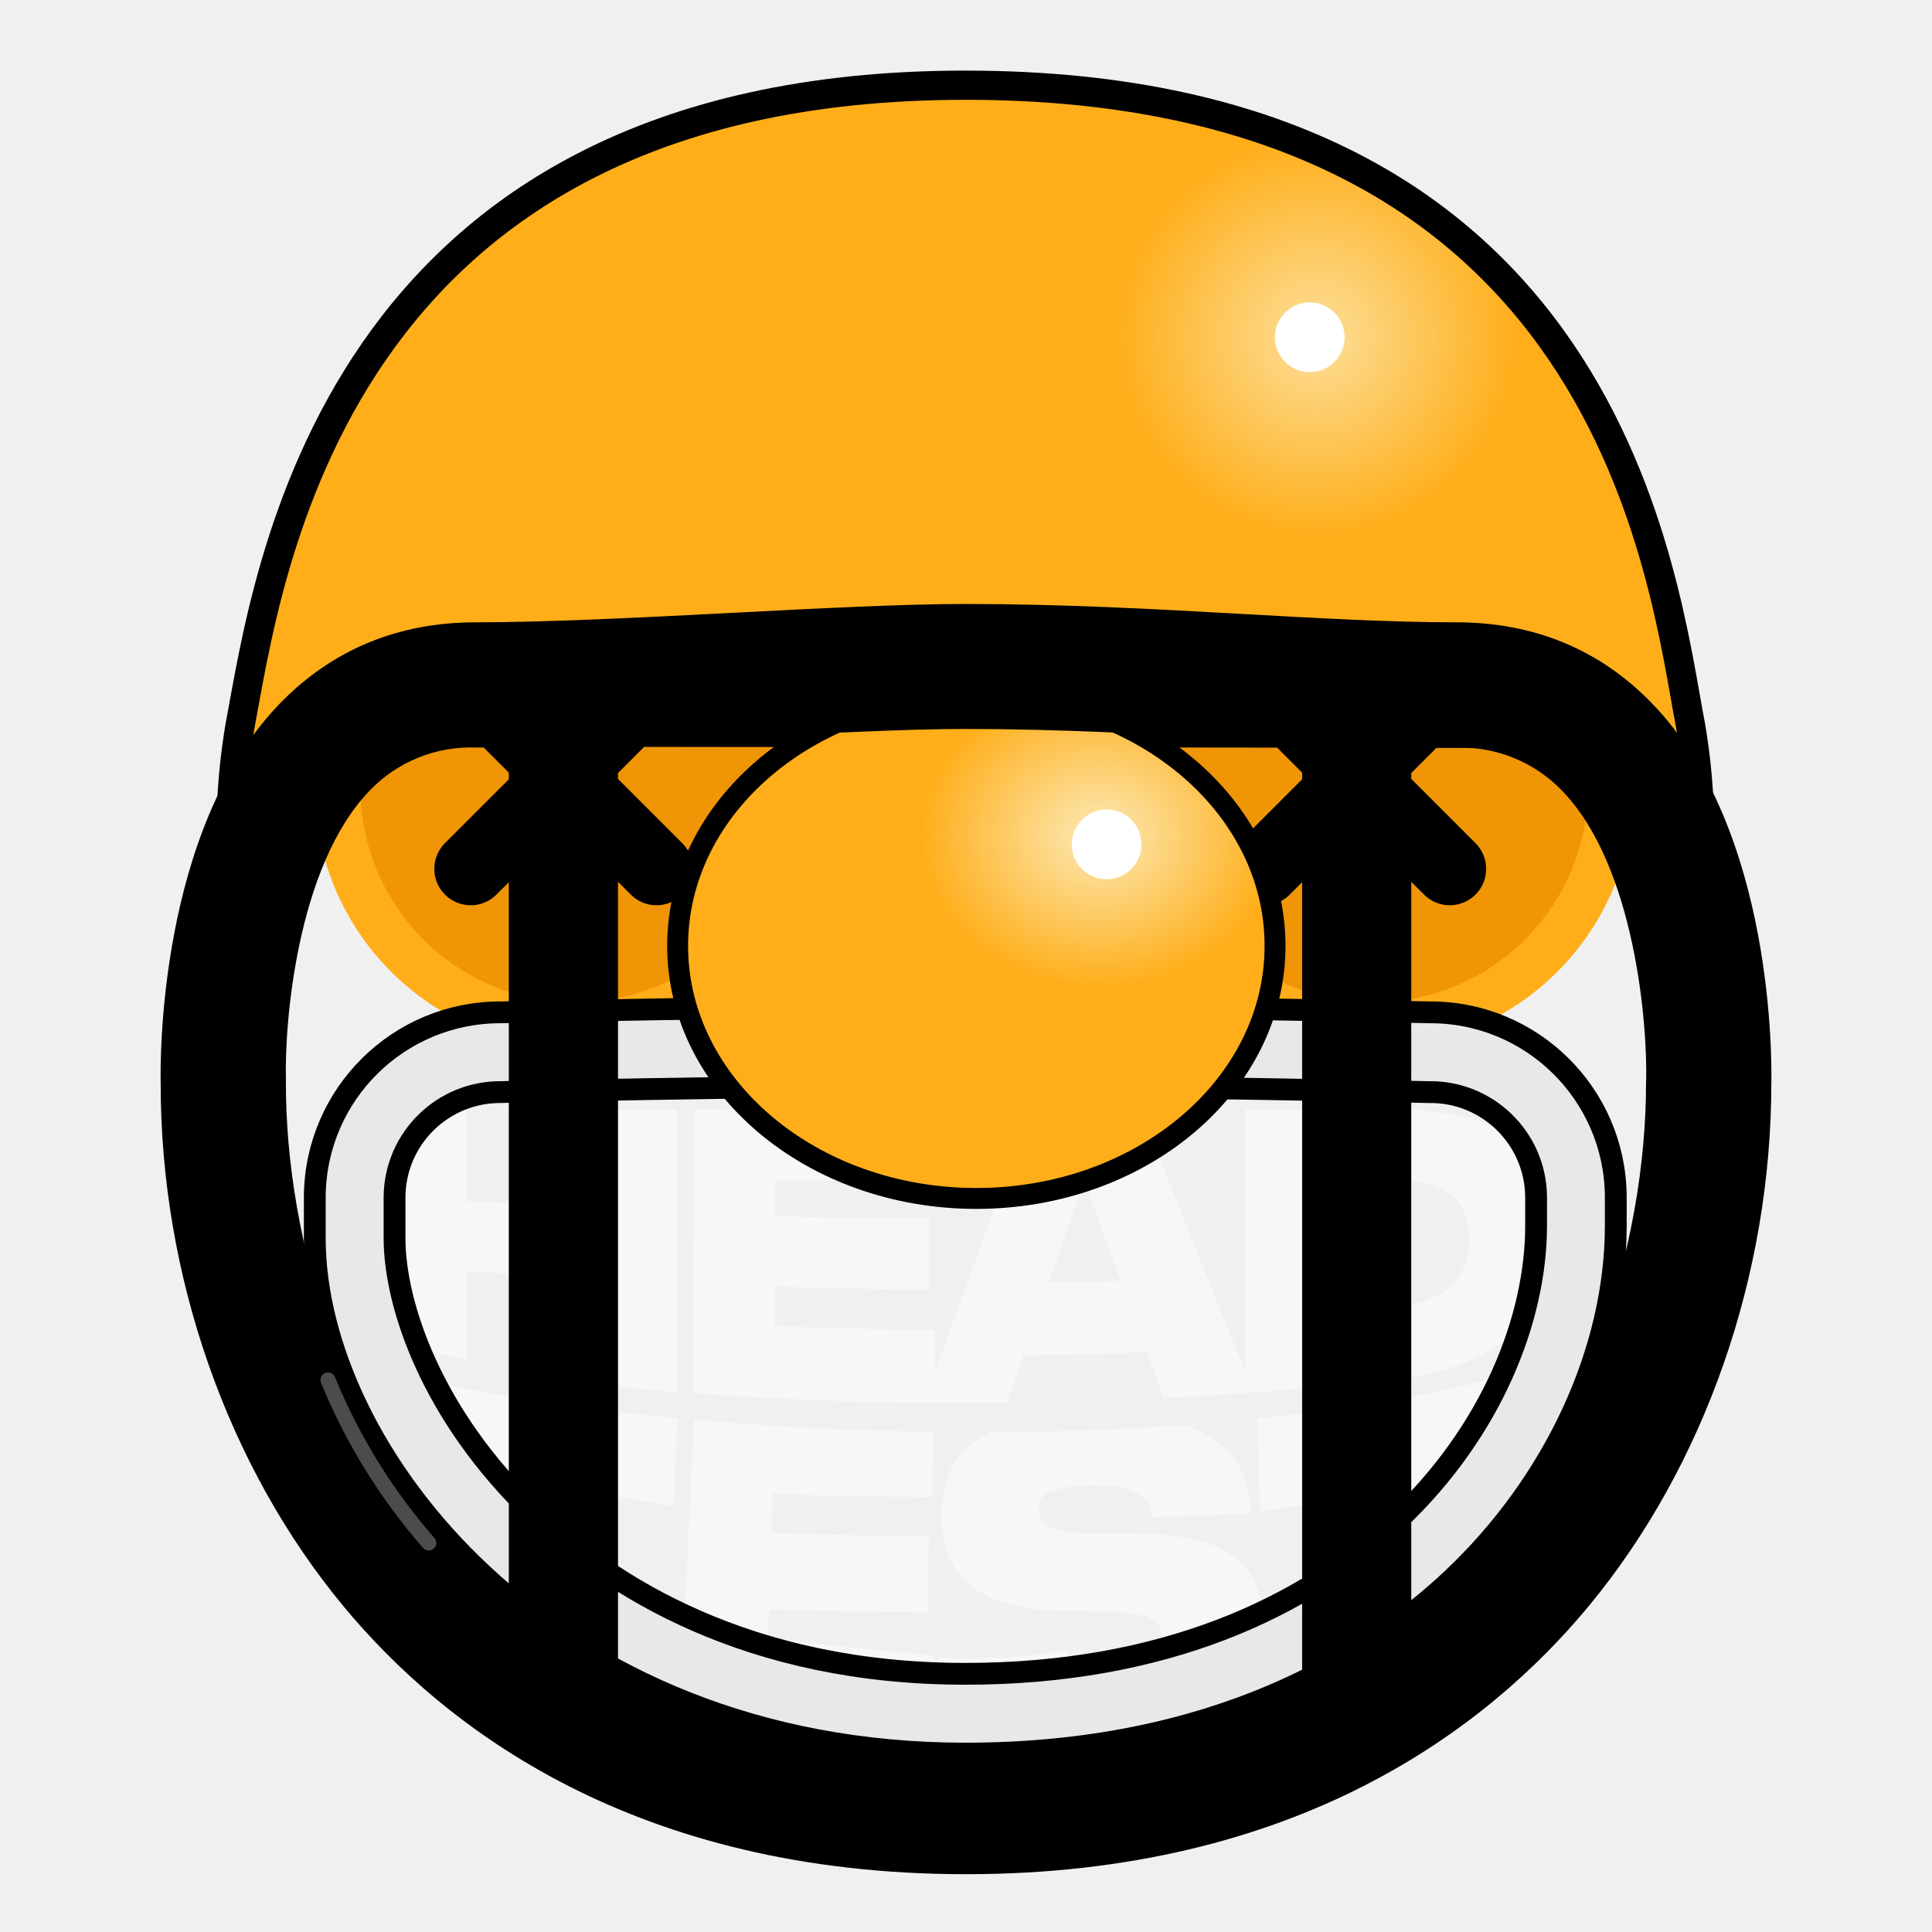
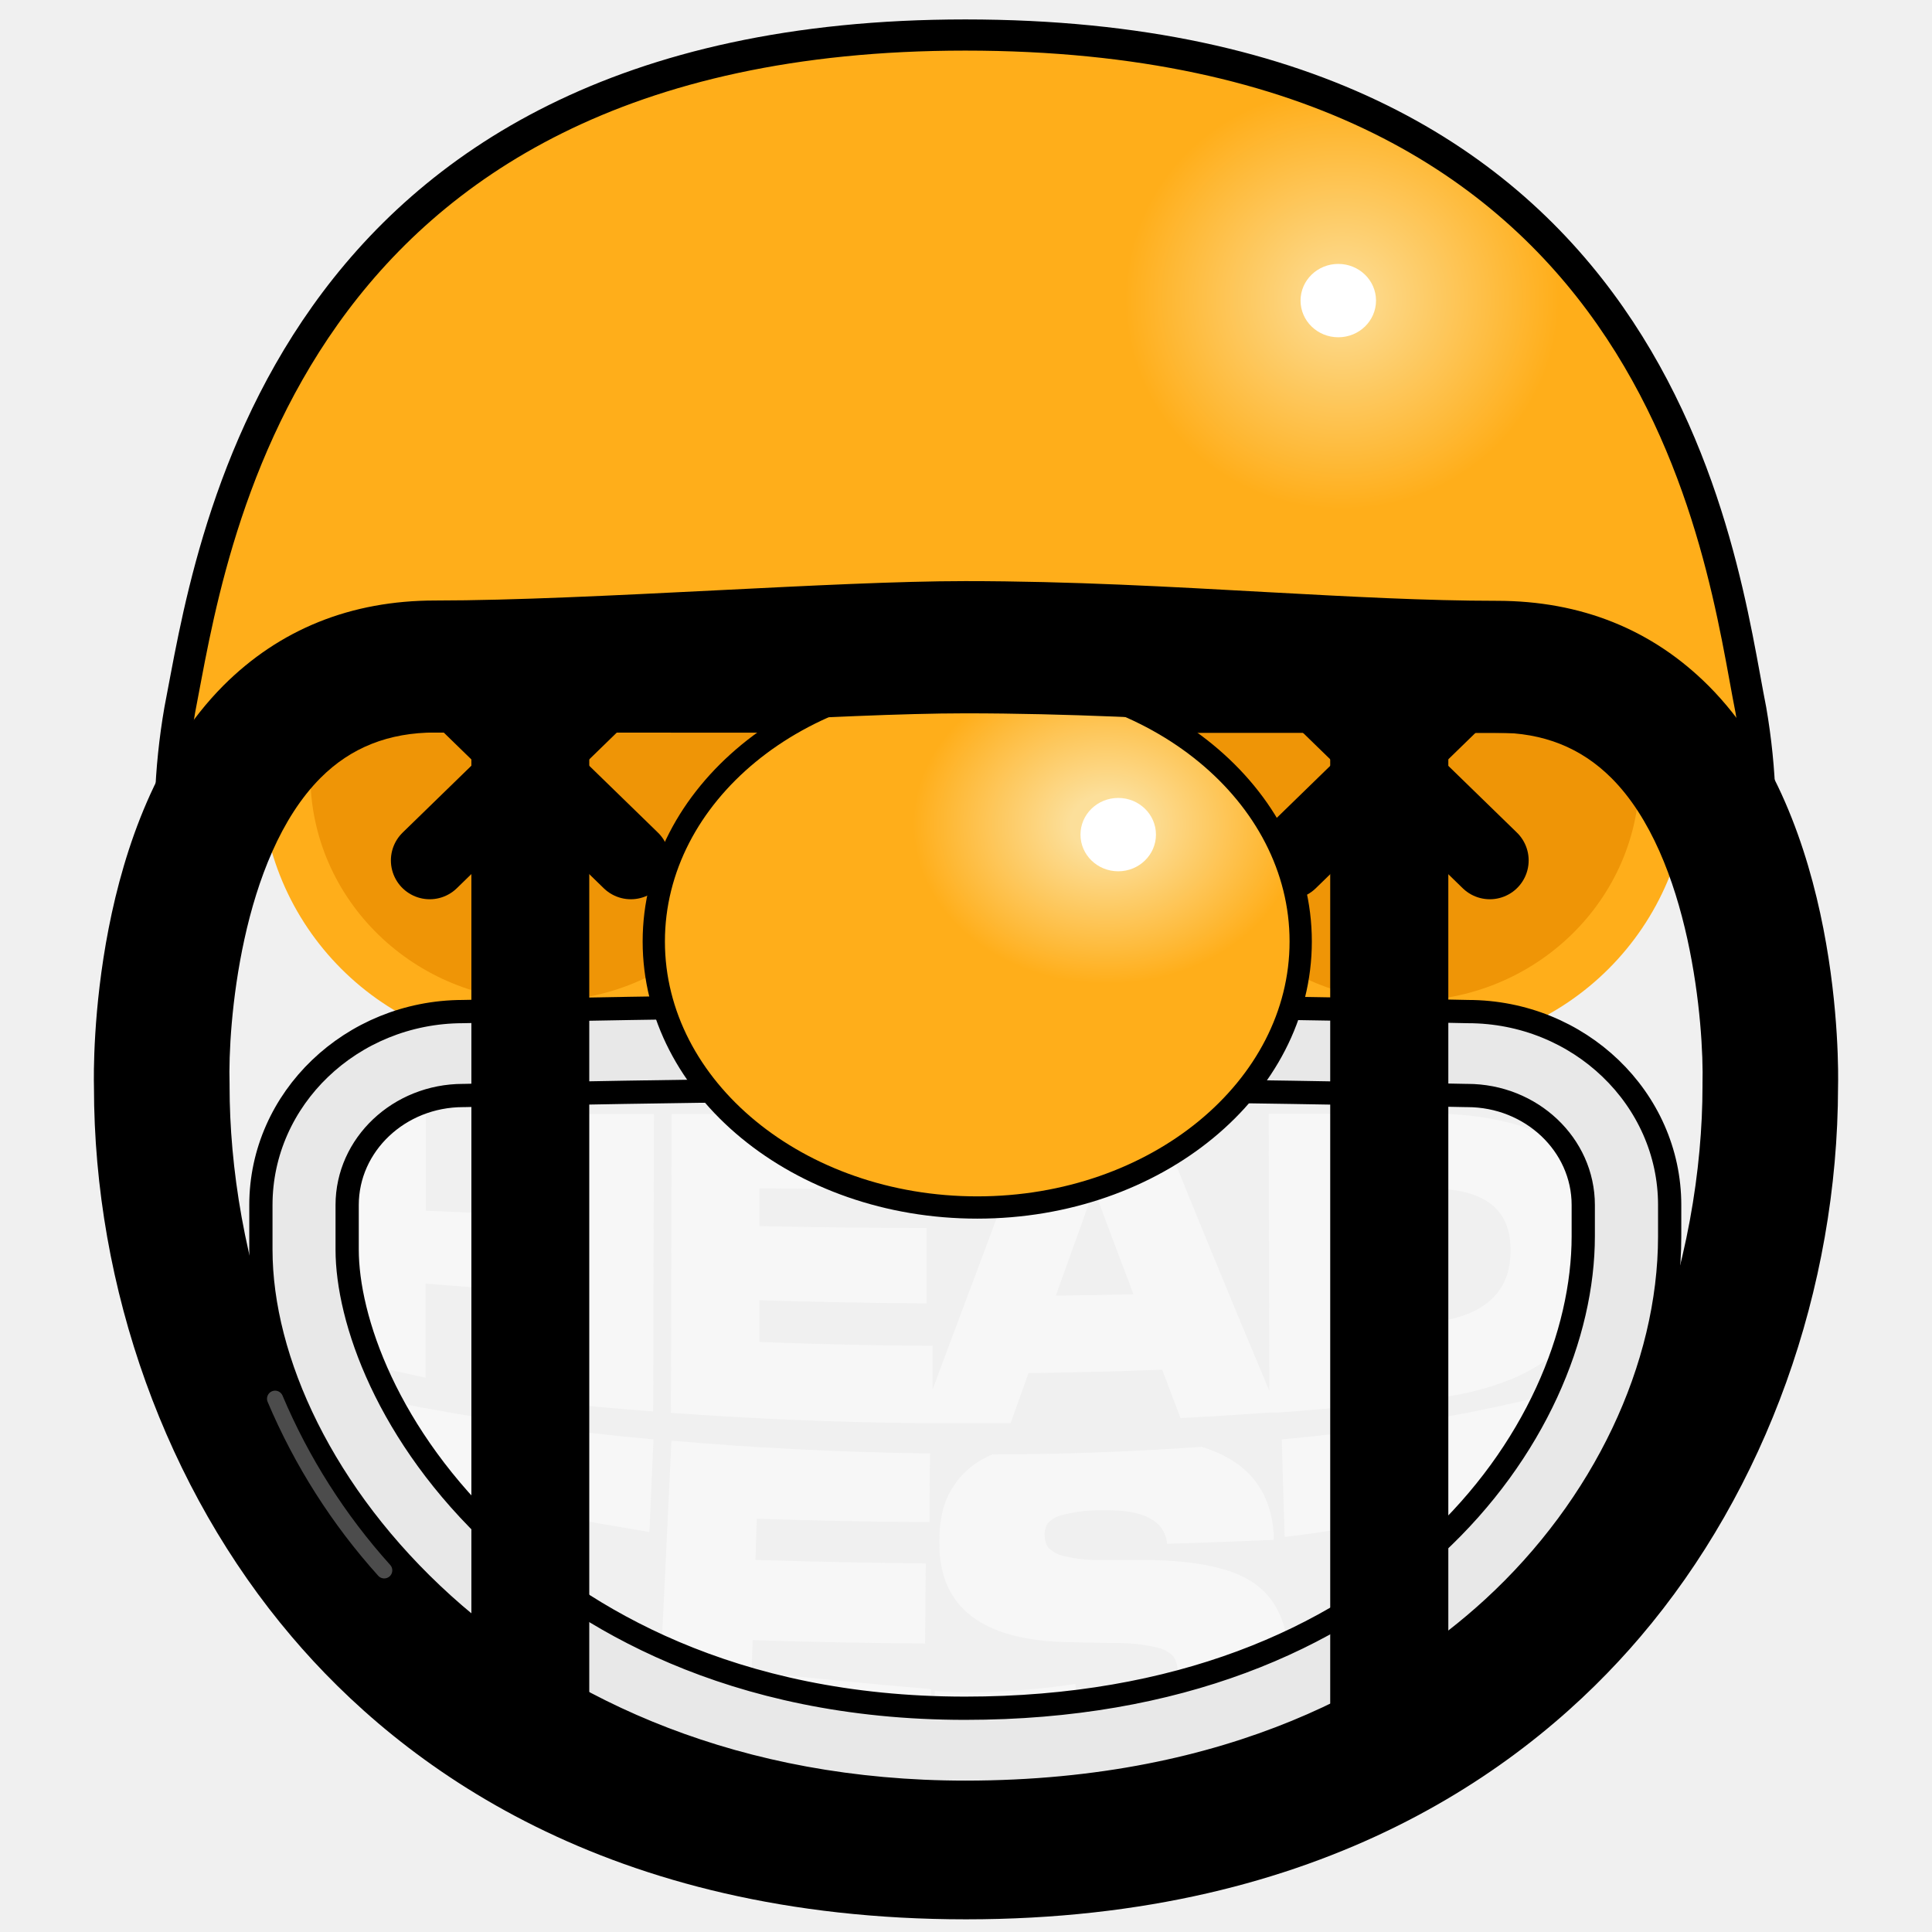
<svg xmlns="http://www.w3.org/2000/svg" xmlns:xlink="http://www.w3.org/1999/xlink" viewBox="0 0 256 256">
  <defs>
-     <style>.cls-1,.cls-15{fill:none;}.cls-2{fill:#f7f7f7;}.cls-3{fill:url(#radial-gradient);}.cls-4,.cls-5,.cls-6,.cls-8,.cls-9{fill:#ef9506;}.cls-15,.cls-5,.cls-6,.cls-8,.cls-9{stroke-linecap:round;}.cls-10,.cls-11,.cls-12,.cls-15,.cls-5,.cls-6,.cls-8,.cls-9{stroke-miterlimit:10;}.cls-5,.cls-6,.cls-8,.cls-9{stroke-width:9.64px;}.cls-5{stroke:url(#New_Gradient_Swatch);}.cls-6{stroke:url(#New_Gradient_Swatch-2);}.cls-7{fill:url(#radial-gradient-2);}.cls-8{stroke:url(#New_Gradient_Swatch-3);}.cls-9{stroke:url(#New_Gradient_Swatch-4);}.cls-10{stroke-width:3.87px;fill:url(#radial-gradient-3);stroke:url(#New_Gradient_Swatch-5);}.cls-11{fill:#e8e8e8;stroke-width:2.89px;stroke:url(#New_Gradient_Swatch-6);}.cls-12{stroke-width:2.77px;fill:url(#radial-gradient-4);stroke:url(#New_Gradient_Swatch-7);}.cls-13{fill:url(#New_Gradient_Swatch-8);}.cls-14{fill:#fff;}.cls-15{stroke:#4c4c4c;stroke-width:2px;}</style>
-     <radialGradient id="radial-gradient" cx="196.1" cy="88.8" r="22.56" gradientUnits="userSpaceOnUse">
+     <style>.cls-1,.cls-15{fill:none;}.cls-2{fill:#f7f7f7;}.cls-3{fill:url(#radial-gradient);}.cls-4,.cls-5,.cls-6,.cls-8,.cls-9{fill:#ef9506;}.cls-15,.cls-5,.cls-6,.cls-8,.cls-9{stroke-linecap:round;}.cls-10,.cls-11,.cls-12,.cls-15,.cls-5,.cls-6,.cls-8,.cls-9{stroke-miterlimit:10;}.cls-5,.cls-6,.cls-8,.cls-9{stroke-width:10.29px;}.cls-5{stroke:url(#New_Gradient_Swatch);}.cls-6{stroke:url(#New_Gradient_Swatch-2);}.cls-7{fill:url(#radial-gradient-2);}.cls-8{stroke:url(#New_Gradient_Swatch-3);}.cls-9{stroke:url(#New_Gradient_Swatch-4);}.cls-10{stroke-width:4.13px;fill:url(#radial-gradient-3);stroke:url(#New_Gradient_Swatch-5);}.cls-11{fill:#e8e8e8;stroke-width:3.08px;stroke:url(#New_Gradient_Swatch-6);}.cls-12{stroke-width:2.95px;fill:url(#radial-gradient-4);stroke:url(#New_Gradient_Swatch-7);}.cls-13{fill:url(#New_Gradient_Swatch-8);}.cls-14{fill:#fff;}.cls-15{stroke:#4c4c4c;stroke-width:2.14px;}</style>
+     <radialGradient id="radial-gradient" cx="200.11" cy="85.39" r="23.89" gradientTransform="translate(-2.9 1.35) scale(1.02 0.99)" gradientUnits="userSpaceOnUse">
      <stop offset="0.17" stop-color="#fcdf9a" />
      <stop offset="0.92" stop-color="#ffae1a" />
    </radialGradient>
-     <linearGradient id="New_Gradient_Swatch" x1="719.25" y1="213.61" x2="753.51" y2="213.61" gradientTransform="translate(393.41 -633.56) rotate(90)" gradientUnits="userSpaceOnUse">
+     <linearGradient id="New_Gradient_Swatch" x1="-5023.81" y1="-1238.06" x2="-4987.59" y2="-1238.06" gradientTransform="translate(-1053.98 5106.75) rotate(90)" gradientUnits="userSpaceOnUse">
      <stop offset="0" />
      <stop offset="1" />
    </linearGradient>
-     <linearGradient id="New_Gradient_Swatch-2" x1="162.66" y1="102.82" x2="196.92" y2="102.82" gradientTransform="translate(0 0)" xlink:href="#New_Gradient_Swatch" />
-     <radialGradient id="radial-gradient-2" cx="90.39" cy="88.8" r="22.56" xlink:href="#radial-gradient" />
-     <linearGradient id="New_Gradient_Swatch-3" x1="719.25" y1="318.73" x2="753.51" y2="318.73" xlink:href="#New_Gradient_Swatch" />
-     <linearGradient id="New_Gradient_Swatch-4" x1="57.55" y1="102.82" x2="91.81" y2="102.82" gradientTransform="translate(0 0)" xlink:href="#New_Gradient_Swatch" />
-     <radialGradient id="radial-gradient-3" cx="174.45" cy="41.51" r="26.65" gradientTransform="translate(0 3.13)" gradientUnits="userSpaceOnUse">
+     <linearGradient id="New_Gradient_Swatch-2" x1="165.61" y1="101.05" x2="202.56" y2="101.05" gradientTransform="translate(0 0)" xlink:href="#New_Gradient_Swatch" />
+     <radialGradient id="radial-gradient-2" cx="88.18" cy="85.39" r="23.89" xlink:href="#radial-gradient" />
+     <linearGradient id="New_Gradient_Swatch-3" x1="-5023.81" y1="-1124.24" x2="-4987.59" y2="-1124.24" xlink:href="#New_Gradient_Swatch" />
+     <linearGradient id="New_Gradient_Swatch-4" x1="51.79" y1="101.05" x2="88.74" y2="101.05" gradientTransform="translate(0 0)" xlink:href="#New_Gradient_Swatch" />
+     <radialGradient id="radial-gradient-3" cx="177.18" cy="35.84" r="28.22" gradientTransform="translate(-2.9 4.12) scale(1.02 0.99)" gradientUnits="userSpaceOnUse">
      <stop offset="0" stop-color="#fcdf9a" />
      <stop offset="1" stop-color="#ffae1a" />
    </radialGradient>
-     <linearGradient id="New_Gradient_Swatch-5" x1="28.72" y1="63.89" x2="227.09" y2="63.89" gradientTransform="matrix(1, 0, 0, 1, 0, 0)" xlink:href="#New_Gradient_Swatch" />
-     <linearGradient id="New_Gradient_Swatch-6" x1="40.27" y1="182.85" x2="215.55" y2="182.85" gradientTransform="matrix(1, 0, 0, 1, 0, 0)" xlink:href="#New_Gradient_Swatch" />
-     <radialGradient id="radial-gradient-4" cx="145.6" cy="99.44" r="25.86" gradientTransform="translate(0 26.16) scale(1 0.85)" xlink:href="#radial-gradient" />
-     <linearGradient id="New_Gradient_Swatch-7" x1="88.41" y1="125.33" x2="170.33" y2="125.33" gradientTransform="matrix(1, 0, 0, 1, 0, 0)" xlink:href="#New_Gradient_Swatch" />
-     <linearGradient id="New_Gradient_Swatch-8" x1="21.28" y1="164.19" x2="234.72" y2="164.19" gradientTransform="matrix(1, 0, 0, 1, 0, 0)" xlink:href="#New_Gradient_Swatch" />
+     <linearGradient id="New_Gradient_Swatch-5" x1="20.53" y1="60.05" x2="235.27" y2="60.05" gradientTransform="matrix(1, 0, 0, 1, 0, 0)" xlink:href="#New_Gradient_Swatch" />
+     <linearGradient id="New_Gradient_Swatch-6" x1="33.03" y1="185.34" x2="222.78" y2="185.34" gradientTransform="matrix(1, 0, 0, 1, 0, 0)" xlink:href="#New_Gradient_Swatch" />
+     <radialGradient id="radial-gradient-4" cx="146.63" cy="-294.99" r="27.39" gradientTransform="translate(-2.9 357) scale(1.02 0.84)" xlink:href="#radial-gradient" />
+     <linearGradient id="New_Gradient_Swatch-7" x1="85.15" y1="124.75" x2="173.82" y2="124.75" gradientTransform="matrix(1, 0, 0, 1, 0, 0)" xlink:href="#New_Gradient_Swatch" />
+     <linearGradient id="New_Gradient_Swatch-8" x1="12.44" y1="165.68" x2="243.56" y2="165.68" gradientTransform="matrix(1, 0, 0, 1, 0, 0)" xlink:href="#New_Gradient_Swatch" />
  </defs>
  <g id="Layer_2" data-name="Layer 2">
    <g id="preserve_head">
      <rect id="safearea" class="cls-1" width="256" height="256" />
      <g id="text">
-         <path class="cls-2" d="M79.74,159.94q-8.92-.31-17.84-.74l0-12.17H51v30.68q5.41,1.28,10.85,2.5,0-5.93,0-11.84,8.91.75,17.83,1.29l0,13.9q5,.49,10,.89,0-18.7.08-37.42h-10Z" />
-         <path class="cls-2" d="M205.39,158a12.61,12.61,0,0,0-2-4.14,13.3,13.3,0,0,0-3.71-3.52,19.64,19.64,0,0,0-6-2.38,35.18,35.18,0,0,0-8.45-.93H165l.08,34.86c-4.65-11.31-9.3-23-13.94-34.86H136.51c-4.19,11.55-8.39,23.14-12.6,34.67v-5.48q-10.6-.08-21.2-.49v-5.25q10.23.33,20.46.4c0-3.16,0-6.31,0-9.47q-10.23,0-20.45-.24c0-1.59,0-3.19,0-4.78q10.43.13,20.86.16V147H92l-.09,37.59q15.19,1.13,30.44,1.3h1.54c3.18,0,6.36,0,9.55,0l2.19-6.3q8.17-.1,16.35-.43l2.25,6.08c3.63-.19,7.25-.42,10.88-.69h0l.37,0,.71-.05h0q9.63-.74,19.23-1.84a33.15,33.15,0,0,0,8.64-2.1,21.93,21.93,0,0,0,5.92-3.36,16.64,16.64,0,0,0,3.59-4.21,15.46,15.46,0,0,0,1.87-4.52,21.28,21.28,0,0,0,.48-4.6v-1.32A18.3,18.3,0,0,0,205.39,158ZM139,169.89q2.34-6.72,4.68-13.39,2.4,6.63,4.82,13.21C145.32,169.79,142.16,169.85,139,169.89Zm45.12,3.46c-2.7.23-5.4.43-8.1.62q0-8.67,0-17.34l8.1-.22c7-.19,10.55,2.34,10.56,7.63v.28C194.64,169.67,191.14,172.74,184.11,173.35Z" />
-         <path class="cls-2" d="M101.89,213.21q10.56.36,21.11.44c0-3.37,0-6.73.07-10.09q-10.42-.08-20.84-.43c.06-1.72.12-3.45.17-5.18q10.57.36,21.14.43l.06-8.65c-11.9-.16-22.49-.77-31.65-1.6Q91,208.47,90,228.8q16.78.8,33.61.9l.06-10.36q-11-1-21.95-2.22C101.81,215.82,101.85,214.52,101.89,213.21Z" />
-         <path class="cls-2" d="M163.14,206c-2.67-1.84-7-2.75-12.94-2.82-1.89,0-3.78,0-5.68,0a16.83,16.83,0,0,1-4.41-.45,3.89,3.89,0,0,1-2-1.06,2.58,2.58,0,0,1-.46-1.56V200a2.75,2.75,0,0,1,.36-1.54,3.6,3.6,0,0,1,2-1.08,16.45,16.45,0,0,1,4.54-.55h.42c4.79-.1,7.35,1.28,7.69,4.21q6.53-.19,13.06-.49l0-.44c-.29-5.81-3.25-9.51-8.85-11.27-7.61.55-16.13.91-25.58.94a12.32,12.32,0,0,0-1.15.57,10,10,0,0,0-3.18,2.79,10.49,10.49,0,0,0-1.69,3.42,15.78,15.78,0,0,0-.48,3.93v.5c-.06,7.94,5.13,12.18,15.59,12.42l5.93.11a19.88,19.88,0,0,1,4.93.53,4,4,0,0,1,2.18,1.16,3.32,3.32,0,0,1,.51,1.85v.06a3.63,3.63,0,0,1-.23,1.48,3.18,3.18,0,0,1-1,1.26,5.79,5.79,0,0,1-2.4,1c-1.09.23,1.42,2.12-.23,2.16l-2.05-1.86c-5.14.11-6.28,1.43-6.57-2.46a87.69,87.69,0,0,1-9.2.94,53.72,53.72,0,0,1-8-.07c0,1.17,0,2.33,0,3.49-.07,9.79,6.59,7.88,19.85,7.66l4-.08a38.69,38.69,0,0,0,8.62-1.05,19,19,0,0,0,5.78-2.33,10.94,10.94,0,0,0,3.33-3.38,11.28,11.28,0,0,0,1.56-3.86,18.52,18.52,0,0,0,.24-4.17c0-.26,0-.52,0-.78Q167.14,208.74,163.14,206Z" />
-         <path class="cls-2" d="M199,182.42a214.92,214.92,0,0,1-32.4,5.55l.35,12.26a107.41,107.41,0,0,0,11.17-1.93v33.47l4-2.56a24.14,24.14,0,0,0,11.13-20.43l-.06-16.18s2.8-4,4.08-6.44C197.91,185,198.55,183.58,199,182.42Z" />
-         <path class="cls-2" d="M57.4,183.16c.4,1,.91,2.11,1.26,2.72.77,1.34,3.65,5,3.65,5l.08,17.88A23.74,23.74,0,0,0,73.82,229l3.7,2.24V197.56l11.74,2,.49-11.65A293.5,293.5,0,0,1,57.4,183.16Z" />
+         <path class="cls-2" d="M75.74,161.21q-9.66-.33-19.32-.78l0-12.82H44.63v32.31c3.92.9,7.83,1.78,11.76,2.63q0-6.23,0-12.47,9.63.79,19.3,1.37,0,7.32,0,14.64c3.62.34,7.24.66,10.86.93q.06-19.71.1-39.41H75.77Z" />
+         <path class="cls-2" d="M211.8,159.17a13.23,13.23,0,0,0-2.13-4.36,14.21,14.21,0,0,0-4-3.71,21.57,21.57,0,0,0-6.44-2.51,38.71,38.71,0,0,0-9.15-1H168.11l.09,36.72c-5-11.91-10.08-24.21-15.1-36.72H137.22c-4.54,12.16-9.09,24.38-13.65,36.52v-5.78q-11.47-.07-22.95-.51v-5.53q11.07.34,22.15.42c0-3.33,0-6.65,0-10q-11.07,0-22.14-.25c0-1.68,0-3.36,0-5q11.3.14,22.59.16v-10H89l-.1,39.59q16.45,1.19,33,1.37h1.67c3.45,0,6.89,0,10.34,0l2.37-6.64q8.86-.11,17.71-.45c.81,2.15,1.62,4.28,2.43,6.41q5.9-.3,11.78-.73h0l.41,0,.76,0h0q10.42-.78,20.82-1.94a36.78,36.78,0,0,0,9.35-2.21A23.89,23.89,0,0,0,206,179.4a17.5,17.5,0,0,0,3.89-4.43,16,16,0,0,0,2-4.76,22.23,22.23,0,0,0,.52-4.84V164A18.7,18.7,0,0,0,211.8,159.17Zm-71.9,12.51,5.06-14.1q2.61,7,5.23,13.92Q145,171.62,139.9,171.68Zm48.85,3.65q-4.38.36-8.76.66,0-9.13-.05-18.27c2.93-.07,5.85-.14,8.77-.23q11.43-.3,11.44,8v.29C200.16,171.46,196.37,174.69,188.75,175.33Z" />
+         <path class="cls-2" d="M99.73,217.32q11.43.38,22.85.45l.09-10.62q-11.3-.09-22.57-.45l.18-5.46q11.44.38,22.89.45c0-3,0-6.07.07-9.1-12.89-.17-24.36-.82-34.27-1.69q-1,21.42-2.08,42.83,18.19.84,36.4,1l.07-10.91q-11.91-1-23.77-2.33C99.64,220.06,99.68,218.69,99.73,217.32Z" />
+         <path class="cls-2" d="M166.05,209.7c-2.89-1.94-7.55-2.9-14-3l-6.15,0a18.52,18.52,0,0,1-4.78-.48,4.28,4.28,0,0,1-2.19-1.12,2.71,2.71,0,0,1-.5-1.64v0a2.82,2.82,0,0,1,.4-1.62,3.82,3.82,0,0,1,2.12-1.14,19,19,0,0,1,4.91-.58h.46c5.18-.1,8,1.35,8.33,4.44q7.06-.21,14.14-.52l0-.47c-.3-6.11-3.51-10-9.58-11.86-8.23.58-17.46,1-27.69,1a13.26,13.26,0,0,0-1.25.6,10.88,10.88,0,0,0-5.27,6.54,15.92,15.92,0,0,0-.52,4.13c0,.18,0,.35,0,.53-.06,8.36,5.56,12.83,16.89,13.08q3.21.08,6.42.12a23.06,23.06,0,0,1,5.34.55,4.4,4.4,0,0,1,2.36,1.23,3.55,3.55,0,0,1,.55,2v.06a3.66,3.66,0,0,1-.25,1.56,3.41,3.41,0,0,1-1.11,1.33,6.65,6.65,0,0,1-2.6,1c-1.18.24,1.53,2.23-.25,2.28l-2.22-2c-5.56.12-6.8,1.51-7.12-2.59a98.66,98.66,0,0,1-9.95,1,59.25,59.25,0,0,1-8.68-.07c0,1.23,0,2.45,0,3.68-.08,10.31,7.14,8.3,21.49,8.07l4.32-.09a43,43,0,0,0,9.34-1.11,20.86,20.86,0,0,0,6.26-2.45,12,12,0,0,0,5.29-7.63,19.18,19.18,0,0,0,.26-4.39c0-.27,0-.55,0-.82C170.49,214.8,168.93,211.64,166.05,209.7Z" />
+         <path class="cls-2" d="M204.92,184.89a238.83,238.83,0,0,1-35.08,5.84l.38,12.92a118,118,0,0,0,12.09-2v35.25l4.33-2.7a25.26,25.26,0,0,0,12.06-21.51l-.07-17s3-4.27,4.42-6.78C203.7,187.64,204.4,186.1,204.92,184.89Z" />
+         <path class="cls-2" d="M51.55,185.67a31.61,31.61,0,0,0,1.36,2.86c.84,1.41,4,5.26,4,5.26L57,212.61A24.89,24.89,0,0,0,69.34,233.9l4,2.36V200.83L86.05,203l.54-12.27A326.65,326.65,0,0,1,51.55,185.67Z" />
      </g>
      <g id="eye">
-         <rect class="cls-3" x="147.43" y="69.83" width="69.04" height="69.04" rx="34.52" />
-         <circle class="cls-4" cx="181.95" cy="104.35" r="28.47" />
-         <line class="cls-5" x1="167.49" y1="90.51" x2="192.1" y2="115.13" />
-         <line class="cls-6" x1="167.49" y1="115.13" x2="192.1" y2="90.51" />
+         <rect class="cls-3" x="149.04" y="66.3" width="74.76" height="72.72" rx="36.36" />
+         <ellipse class="cls-4" cx="186.42" cy="102.66" rx="30.83" ry="29.98" />
+         <line class="cls-5" x1="170.76" y1="88.08" x2="197.41" y2="114.01" />
+         <line class="cls-6" x1="170.76" y1="114.01" x2="197.41" y2="88.08" />
      </g>
      <g id="eye-2" data-name="eye">
-         <rect class="cls-7" x="41.71" y="69.83" width="69.04" height="69.04" rx="34.52" />
-         <circle class="cls-4" cx="76.23" cy="104.35" r="28.47" />
-         <line class="cls-8" x1="62.37" y1="90.51" x2="86.99" y2="115.13" />
-         <line class="cls-9" x1="62.37" y1="115.13" x2="86.99" y2="90.51" />
+         <rect class="cls-7" x="34.57" y="66.3" width="74.76" height="72.72" rx="36.36" />
+         <ellipse class="cls-4" cx="71.95" cy="102.66" rx="30.83" ry="29.98" />
+         <line class="cls-8" x1="56.94" y1="88.08" x2="83.59" y2="114.01" />
+         <line class="cls-9" x1="56.94" y1="114.01" x2="83.59" y2="88.08" />
      </g>
-       <path id="cap" class="cls-10" d="M225.16,107.53V116c0,4.16-9.7-18.84-28.58-18.84L60.6,97C43.5,97,30.66,120.15,30.66,116v-8.46A84.13,84.13,0,0,1,31.8,96.21C35.47,77,43.5,11.29,127.91,11.29c86,0,92.44,65.9,96.11,84.92A82.54,82.54,0,0,1,225.16,107.53Z" />
-       <path id="smile" class="cls-11" d="M127.91,232.36c-55.5,0-86.2-40.37-86.2-68.27v-5.61a24.58,24.58,0,0,1,24.68-24.34c1.62,0,32.39-.79,61.52-.79,24.82,0,59.89.76,61.51.79a24.57,24.57,0,0,1,24.68,24.34v3.92c0,16.52-8.08,34-21.62,46.78C181.27,219.75,161,232.36,127.91,232.36ZM66.46,144.71a14,14,0,0,0-14.18,13.77v5.61c0,8.66,4.84,23.39,18.47,36.41,10.18,9.71,28.36,21.29,57.16,21.29,52.17,0,75.63-34.73,75.63-59.39v-3.92a14,14,0,0,0-14.18-13.77h-.12c-.36,0-36.16-.8-61.33-.8-29.65,0-61,.79-61.32.79Z" />
-       <ellipse id="nose" class="cls-12" cx="129.37" cy="125.33" rx="39.58" ry="33.47" />
-       <path id="protect" class="cls-13" d="M218.89,93.19C212,86.07,203.26,82.46,193,82.46c-8.6,0-18.07-.53-28.09-1.09-11.77-.66-23.94-1.34-37-1.34-8.07,0-19,.56-30.62,1.16-12.15.63-24.7,1.27-34.24,1.27-10.31,0-19,3.61-25.94,10.73C20.86,109.94,21.23,141,21.29,143.63c0,25.42,8.84,50.63,24.2,69.18C58.9,229,84.11,248.34,128,248.34s69.1-19.32,82.52-35.53c15.35-18.55,24.16-43.76,24.19-69.18C234.77,141,235.15,109.94,218.89,93.19Zm-181,50.33v-.26C37.66,136,39.23,114.83,49,104.74a18.53,18.53,0,0,1,14-5.69l4.42,0v112.8C45.14,192.69,37.88,163.77,37.88,143.52Zm44,78v-123c5.31-.23,10.81-.51,16.24-.79,11.38-.59,22.13-1.14,29.77-1.14,12.54,0,24.48.67,36,1.32l8.64.47V222.33c-11.87,5.85-26.55,9.42-44.58,9.42C109.19,231.75,94,227.87,81.9,221.56Zm136.22-78.3v.26c0,20.7-7.59,50.47-31.11,69.58V99q3,.08,5.94.07a18.59,18.59,0,0,1,14,5.66C216.71,114.73,218.32,136,218.12,143.26Z" />
-       <circle class="cls-14" cx="173.55" cy="44.69" r="4.62" />
-       <circle class="cls-14" cx="146.63" cy="111.88" r="4.62" />
-       <path class="cls-15" d="M56.81,204.45a77.38,77.38,0,0,1-13.35-21.6" />
+       <path id="cap" class="cls-10" d="M233.21,106v8.91c0,4.38-10.51-19.85-31-19.85L55,95c-18.51,0-32.41,24.34-32.41,20V106a86.93,86.93,0,0,1,1.23-11.93C27.81,73.84,36.5,4.64,127.9,4.64,221,4.64,228,74.06,232,94.08A85.41,85.41,0,0,1,233.21,106Z" />
+       <path id="smile" class="cls-11" d="M127.9,237.48c-60.1,0-93.33-42.51-93.33-71.9v-5.91c0-14.11,12-25.59,26.72-25.63,1.75,0,35.07-.84,66.61-.84,26.88,0,64.85.8,66.61.84,14.74,0,26.73,11.52,26.73,25.63v4.13c0,17.4-8.76,35.82-23.42,49.27C185.68,224.2,163.7,237.48,127.9,237.48ZM61.36,145.16c-8.47,0-15.36,6.51-15.36,14.51v5.91c0,9.12,5.24,24.64,20,38.35,11,10.23,30.71,22.42,61.89,22.42,56.49,0,81.9-36.58,81.9-62.55v-4.13c0-8-6.89-14.51-15.36-14.51h-.13c-.39,0-39.16-.84-66.41-.84-32.1,0-66.05.83-66.39.84Z" />
+       <ellipse id="nose" class="cls-12" cx="129.49" cy="124.75" rx="42.86" ry="35.25" />
+       <path id="protect" class="cls-13" d="M226.42,90.9c-7.48-7.49-16.93-11.29-28.09-11.29-9.31,0-19.56-.56-30.41-1.15C155.17,77.76,142,77,127.9,77c-8.73,0-20.6.6-33.16,1.23-13.15.66-26.74,1.34-37.07,1.34-11.16,0-20.61,3.8-28.09,11.29C12,108.55,12.38,141.21,12.45,144c0,26.77,9.58,53.32,26.2,72.86C53.18,234,80.47,254.32,128,254.32s74.82-20.36,89.35-37.43C234,197.35,243.52,170.8,243.55,144,243.62,141.22,244,108.55,226.42,90.9Zm-196,53v-.27c-.24-7.68,1.46-29.94,12.07-40.57,4-4,9-6,15.19-6,1.53,0,3.13,0,4.78,0V215.85C38.27,195.7,30.42,165.24,30.42,143.91Zm47.66,82.2V96.55c5.75-.24,11.71-.54,17.59-.83,12.32-.62,24-1.2,32.23-1.2,13.59,0,26.51.7,39,1.38q4.76.27,9.36.5V226.92c-12.85,6.16-28.74,9.92-48.27,9.92C107.63,236.84,91.21,232.76,78.08,226.11Zm147.51-82.47v.27c0,21.81-8.21,53.16-33.68,73.28V97c2.17,0,4.32.08,6.43.08,6.19,0,11.15,2,15.17,6C224.05,113.6,225.8,135.94,225.59,143.64Z" />
+       <ellipse class="cls-14" cx="177.33" cy="39.83" rx="5" ry="4.86" />
+       <ellipse class="cls-14" cx="148.17" cy="110.59" rx="5" ry="4.86" />
+       <path class="cls-15" d="M50.91,208.08a81.3,81.3,0,0,1-14.46-22.74" />
    </g>
  </g>
</svg>
